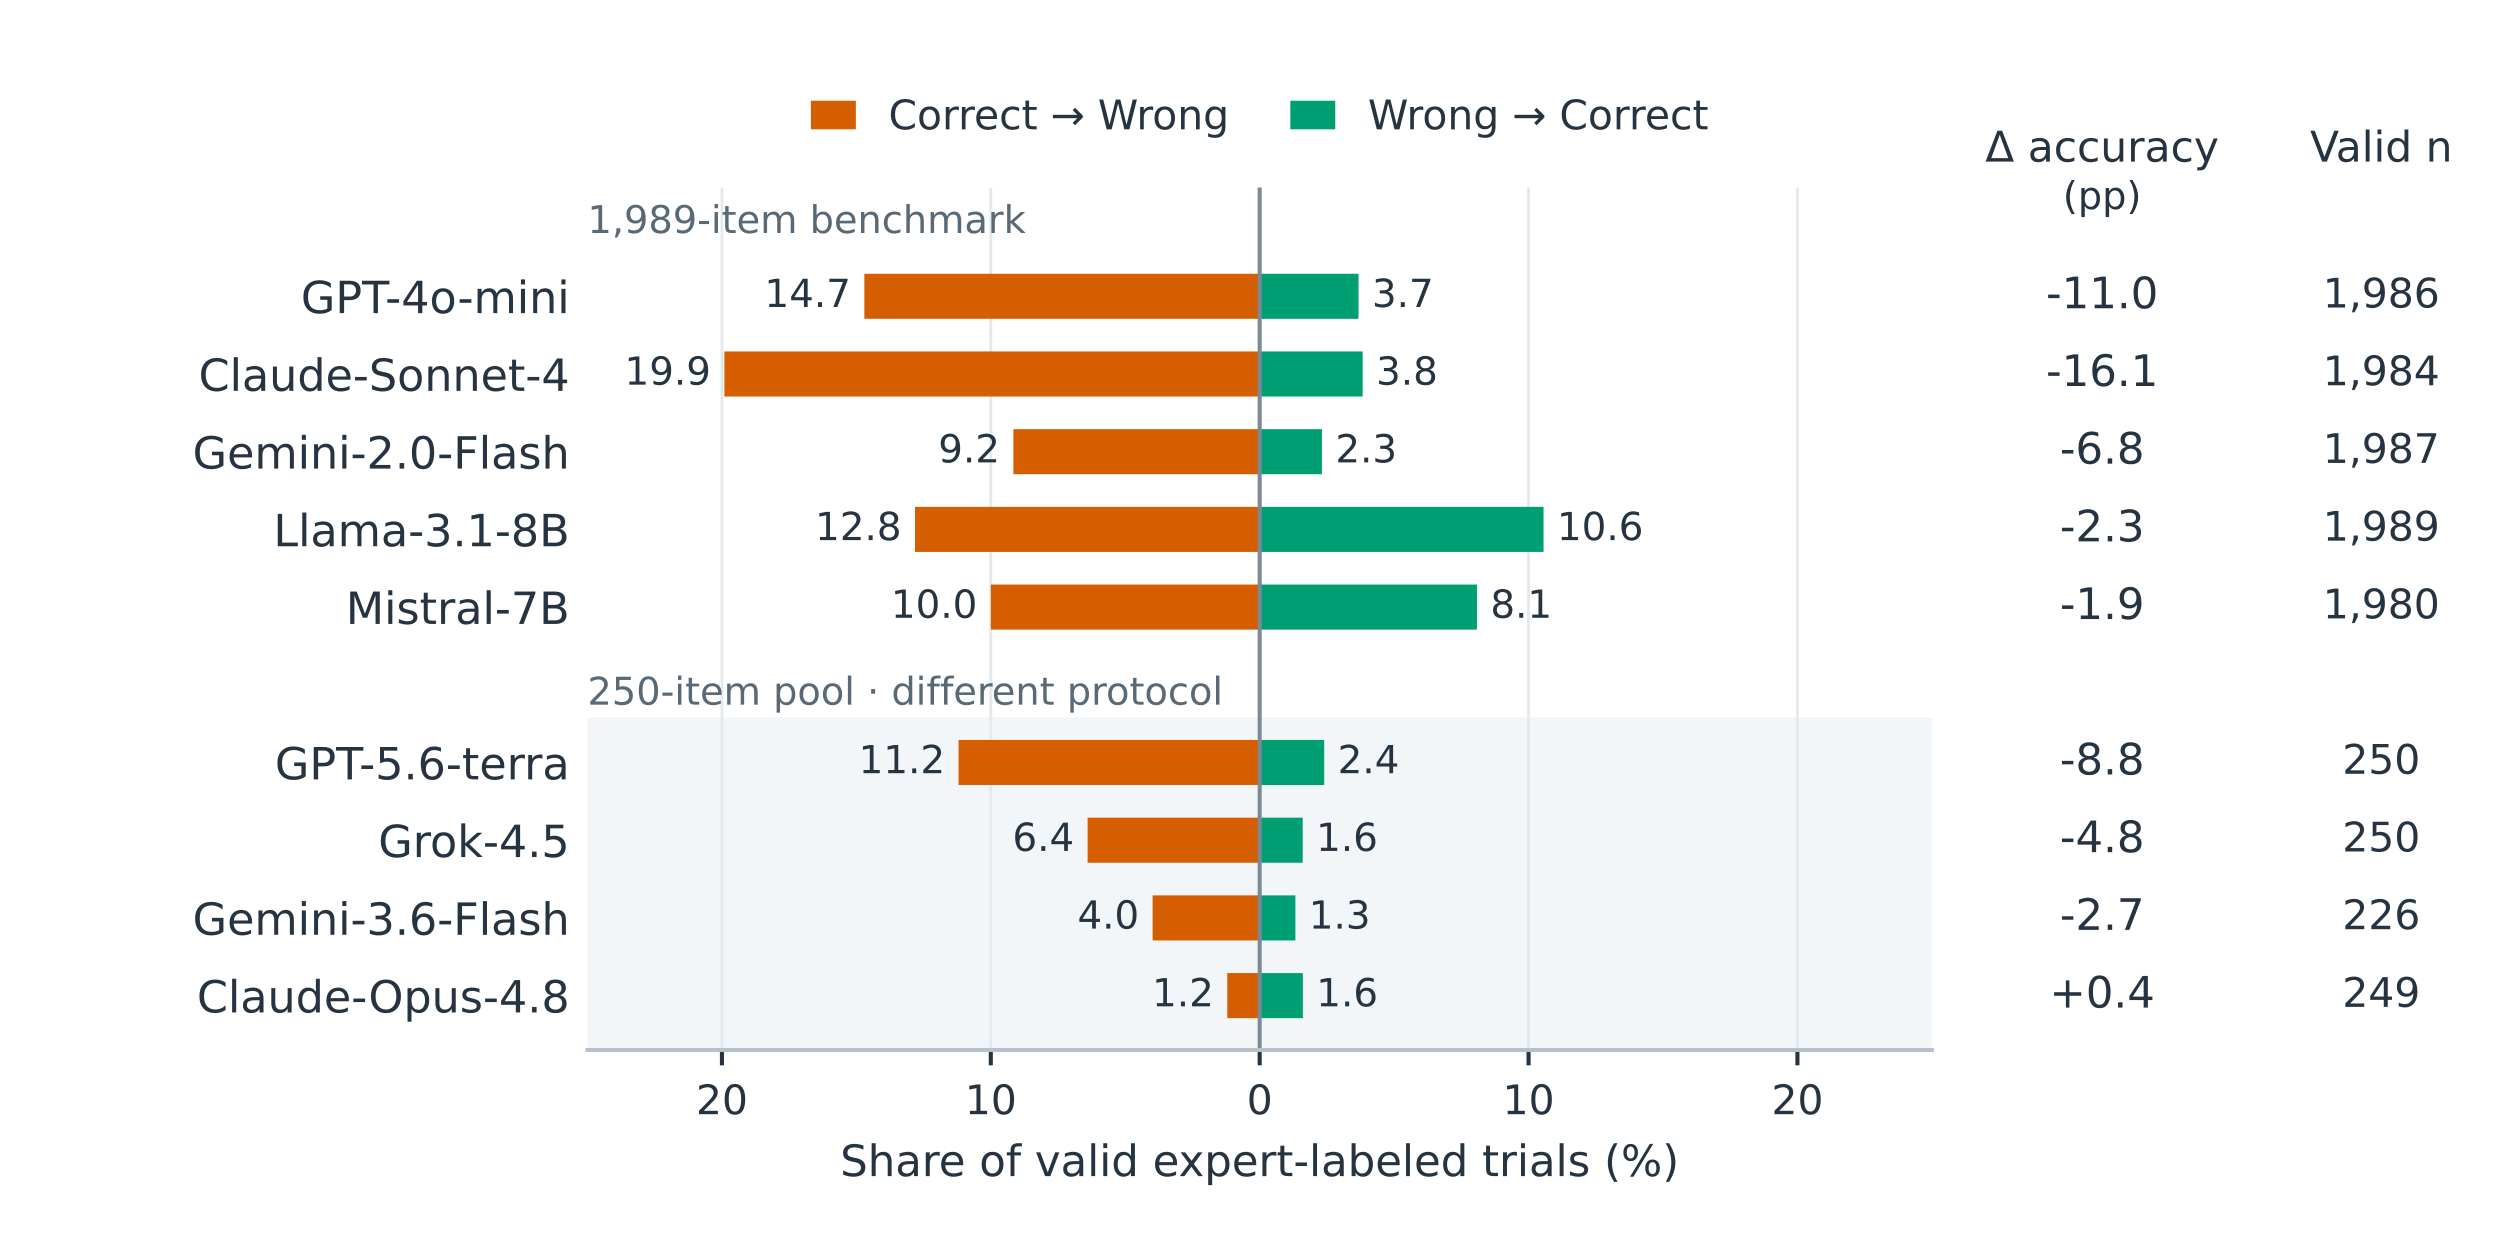
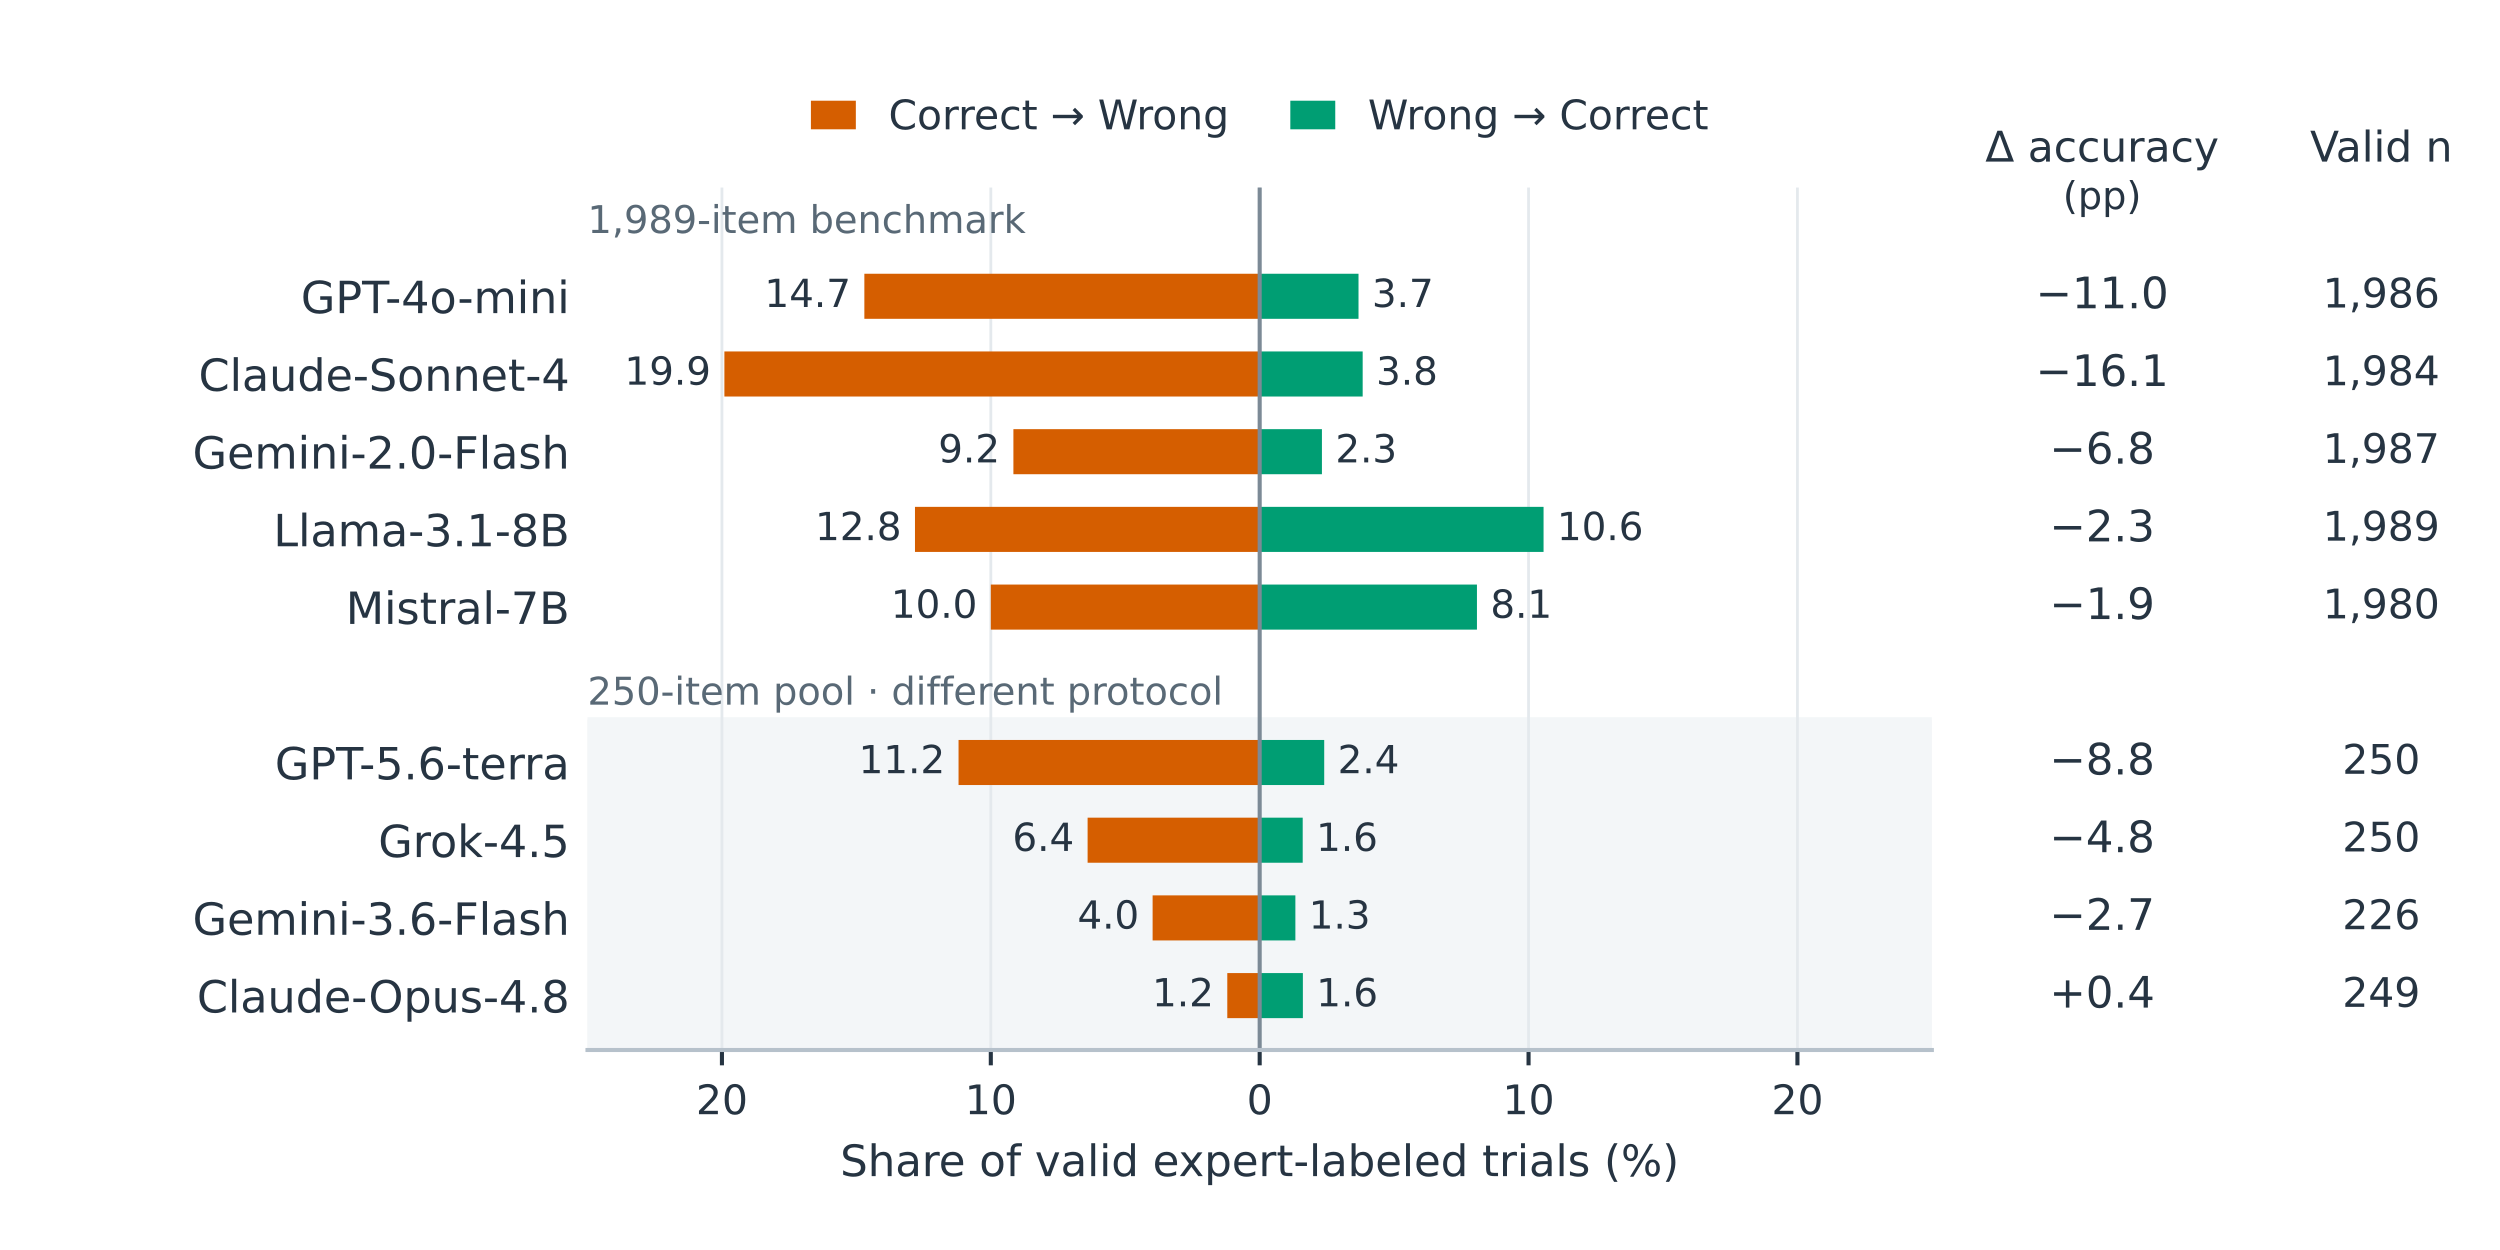
<svg xmlns="http://www.w3.org/2000/svg" xmlns:xlink="http://www.w3.org/1999/xlink" width="489.6pt" height="244.8pt" viewBox="0 0 489.6 244.8" version="1.1">
  <defs>
    <style type="text/css">*{stroke-linejoin: round; stroke-linecap: butt}</style>
  </defs>
  <g id="figure_1">
    <g id="patch_1">
      <path d="M 0 244.8 L 489.6 244.8 L 489.6 0 L 0 0 z " style="fill: #ffffff" />
    </g>
    <g id="axes_1">
      <g id="patch_2">
        <path d="M 115.056 205.632 L 378.336 205.632 L 378.336 36.72 L 115.056 36.72 z " style="fill: #ffffff" />
      </g>
      <g id="patch_3">
        <path d="M 115.056 140.958 L 378.336 140.958 L 378.336 205.632 L 115.056 205.632 z " clip-path="url(#p53979ac147)" style="fill: #f3f6f8; stroke: #f3f6f8; stroke-linejoin: miter" />
      </g>
      <g id="matplotlib.axis_1">
        <g id="xtick_1">
          <g id="line2d_1">
            <path d="M 141.384 205.632 L 141.384 36.72 " clip-path="url(#p53979ac147)" style="fill: none; stroke: #e4e9ed; stroke-width: 0.55; stroke-linecap: square" />
          </g>
          <g id="line2d_2">
            <defs>
              <path id="ma52e8eb00c" d="M 0 0 L 0 3 " style="stroke: #263442; stroke-width: 0.8" />
            </defs>
            <g>
              <use xlink:href="#ma52e8eb00c" x="141.384" y="205.632" style="fill: #263442; stroke: #263442; stroke-width: 0.8" />
            </g>
          </g>
          <g id="text_1">
            <text style="fill: #263442; font: 8px 'DejaVu Sans', 'Bitstream Vera Sans', 'Computer Modern Sans Serif', 'Lucida Grande', 'Verdana', 'Geneva', 'Lucid', 'Arial', 'Helvetica', 'Avant Garde', sans-serif; text-anchor: middle" x="141.384" y="218.211" transform="rotate(-0 141.384 218.2107)">20</text>
          </g>
        </g>
        <g id="xtick_2">
          <g id="line2d_3">
            <path d="M 194.04 205.632 L 194.04 36.72 " clip-path="url(#p53979ac147)" style="fill: none; stroke: #e4e9ed; stroke-width: 0.55; stroke-linecap: square" />
          </g>
          <g id="line2d_4">
            <g>
              <use xlink:href="#ma52e8eb00c" x="194.04" y="205.632" style="fill: #263442; stroke: #263442; stroke-width: 0.8" />
            </g>
          </g>
          <g id="text_2">
            <text style="fill: #263442; font: 8px 'DejaVu Sans', 'Bitstream Vera Sans', 'Computer Modern Sans Serif', 'Lucida Grande', 'Verdana', 'Geneva', 'Lucid', 'Arial', 'Helvetica', 'Avant Garde', sans-serif; text-anchor: middle" x="194.04" y="218.211" transform="rotate(-0 194.0399 218.2107)">10</text>
          </g>
        </g>
        <g id="xtick_3">
          <g id="line2d_5">
            <path d="M 246.696 205.632 L 246.696 36.72 " clip-path="url(#p53979ac147)" style="fill: none; stroke: #e4e9ed; stroke-width: 0.55; stroke-linecap: square" />
          </g>
          <g id="line2d_6">
            <g>
              <use xlink:href="#ma52e8eb00c" x="246.696" y="205.632" style="fill: #263442; stroke: #263442; stroke-width: 0.8" />
            </g>
          </g>
          <g id="text_3">
            <text style="fill: #263442; font: 8px 'DejaVu Sans', 'Bitstream Vera Sans', 'Computer Modern Sans Serif', 'Lucida Grande', 'Verdana', 'Geneva', 'Lucid', 'Arial', 'Helvetica', 'Avant Garde', sans-serif; text-anchor: middle" x="246.696" y="218.211" transform="rotate(-0 246.6958 218.2107)">0</text>
          </g>
        </g>
        <g id="xtick_4">
          <g id="line2d_7">
            <path d="M 299.352 205.632 L 299.352 36.72 " clip-path="url(#p53979ac147)" style="fill: none; stroke: #e4e9ed; stroke-width: 0.55; stroke-linecap: square" />
          </g>
          <g id="line2d_8">
            <g>
              <use xlink:href="#ma52e8eb00c" x="299.352" y="205.632" style="fill: #263442; stroke: #263442; stroke-width: 0.8" />
            </g>
          </g>
          <g id="text_4">
            <text style="fill: #263442; font: 8px 'DejaVu Sans', 'Bitstream Vera Sans', 'Computer Modern Sans Serif', 'Lucida Grande', 'Verdana', 'Geneva', 'Lucid', 'Arial', 'Helvetica', 'Avant Garde', sans-serif; text-anchor: middle" x="299.352" y="218.211" transform="rotate(-0 299.3517 218.2107)">10</text>
          </g>
        </g>
        <g id="xtick_5">
          <g id="line2d_9">
            <path d="M 352.008 205.632 L 352.008 36.72 " clip-path="url(#p53979ac147)" style="fill: none; stroke: #e4e9ed; stroke-width: 0.55; stroke-linecap: square" />
          </g>
          <g id="line2d_10">
            <g>
              <use xlink:href="#ma52e8eb00c" x="352.008" y="205.632" style="fill: #263442; stroke: #263442; stroke-width: 0.8" />
            </g>
          </g>
          <g id="text_5">
            <text style="fill: #263442; font: 8px 'DejaVu Sans', 'Bitstream Vera Sans', 'Computer Modern Sans Serif', 'Lucida Grande', 'Verdana', 'Geneva', 'Lucid', 'Arial', 'Helvetica', 'Avant Garde', sans-serif; text-anchor: middle" x="352.008" y="218.211" transform="rotate(-0 352.0077 218.2107)">20</text>
          </g>
        </g>
        <g id="text_6">
          <text style="fill: #263442; font: 8.5px 'DejaVu Sans', 'Bitstream Vera Sans', 'Computer Modern Sans Serif', 'Lucida Grande', 'Verdana', 'Geneva', 'Lucid', 'Arial', 'Helvetica', 'Avant Garde', sans-serif; text-anchor: middle" x="246.696" y="230.333" transform="rotate(-0 246.6958 230.3332)">Share of valid expert-labeled trials (%)</text>
        </g>
      </g>
      <g id="matplotlib.axis_2">
        <g id="ytick_1">
          <g id="line2d_11" />
          <g id="text_7">
            <text style="fill: #263442; font: 8.7px 'DejaVu Sans', 'Bitstream Vera Sans', 'Computer Modern Sans Serif', 'Lucida Grande', 'Verdana', 'Geneva', 'Lucid', 'Arial', 'Helvetica', 'Avant Garde', sans-serif; text-anchor: end" x="111.556" y="61.33" transform="rotate(-0 111.556 61.32954)">GPT-4o-mini</text>
          </g>
        </g>
        <g id="ytick_2">
          <g id="line2d_12" />
          <g id="text_8">
            <text style="fill: #263442; font: 8.7px 'DejaVu Sans', 'Bitstream Vera Sans', 'Computer Modern Sans Serif', 'Lucida Grande', 'Verdana', 'Geneva', 'Lucid', 'Arial', 'Helvetica', 'Avant Garde', sans-serif; text-anchor: end" x="111.556" y="76.547" transform="rotate(-0 111.556 76.54683)">Claude-Sonnet-4</text>
          </g>
        </g>
        <g id="ytick_3">
          <g id="line2d_13" />
          <g id="text_9">
            <text style="fill: #263442; font: 8.7px 'DejaVu Sans', 'Bitstream Vera Sans', 'Computer Modern Sans Serif', 'Lucida Grande', 'Verdana', 'Geneva', 'Lucid', 'Arial', 'Helvetica', 'Avant Garde', sans-serif; text-anchor: end" x="111.556" y="91.764" transform="rotate(-0 111.556 91.76413)">Gemini-2.0-Flash</text>
          </g>
        </g>
        <g id="ytick_4">
          <g id="line2d_14" />
          <g id="text_10">
            <text style="fill: #263442; font: 8.7px 'DejaVu Sans', 'Bitstream Vera Sans', 'Computer Modern Sans Serif', 'Lucida Grande', 'Verdana', 'Geneva', 'Lucid', 'Arial', 'Helvetica', 'Avant Garde', sans-serif; text-anchor: end" x="111.556" y="106.981" transform="rotate(-0 111.556 106.9814)">Llama-3.1-8B</text>
          </g>
        </g>
        <g id="ytick_5">
          <g id="line2d_15" />
          <g id="text_11">
            <text style="fill: #263442; font: 8.7px 'DejaVu Sans', 'Bitstream Vera Sans', 'Computer Modern Sans Serif', 'Lucida Grande', 'Verdana', 'Geneva', 'Lucid', 'Arial', 'Helvetica', 'Avant Garde', sans-serif; text-anchor: end" x="111.556" y="122.199" transform="rotate(-0 111.556 122.1987)">Mistral-7B</text>
          </g>
        </g>
        <g id="ytick_6">
          <g id="line2d_16" />
          <g id="text_12">
            <text style="fill: #263442; font: 8.7px 'DejaVu Sans', 'Bitstream Vera Sans', 'Computer Modern Sans Serif', 'Lucida Grande', 'Verdana', 'Geneva', 'Lucid', 'Arial', 'Helvetica', 'Avant Garde', sans-serif; text-anchor: end" x="111.556" y="152.633" transform="rotate(-0 111.556 152.6333)">GPT-5.6-terra</text>
          </g>
        </g>
        <g id="ytick_7">
          <g id="line2d_17" />
          <g id="text_13">
            <text style="fill: #263442; font: 8.7px 'DejaVu Sans', 'Bitstream Vera Sans', 'Computer Modern Sans Serif', 'Lucida Grande', 'Verdana', 'Geneva', 'Lucid', 'Arial', 'Helvetica', 'Avant Garde', sans-serif; text-anchor: end" x="111.556" y="167.851" transform="rotate(-0 111.556 167.8506)">Grok-4.5</text>
          </g>
        </g>
        <g id="ytick_8">
          <g id="line2d_18" />
          <g id="text_14">
            <text style="fill: #263442; font: 8.7px 'DejaVu Sans', 'Bitstream Vera Sans', 'Computer Modern Sans Serif', 'Lucida Grande', 'Verdana', 'Geneva', 'Lucid', 'Arial', 'Helvetica', 'Avant Garde', sans-serif; text-anchor: end" x="111.556" y="183.068" transform="rotate(-0 111.556 183.0679)">Gemini-3.6-Flash</text>
          </g>
        </g>
        <g id="ytick_9">
          <g id="line2d_19" />
          <g id="text_15">
            <text style="fill: #263442; font: 8.7px 'DejaVu Sans', 'Bitstream Vera Sans', 'Computer Modern Sans Serif', 'Lucida Grande', 'Verdana', 'Geneva', 'Lucid', 'Arial', 'Helvetica', 'Avant Garde', sans-serif; text-anchor: end" x="111.556" y="198.285" transform="rotate(-0 111.556 198.2852)">Claude-Opus-4.8</text>
          </g>
        </g>
      </g>
      <g id="patch_4">
        <path d="M 246.696 53.611 L 169.276 53.611 L 169.276 62.437 L 246.696 62.437 z " clip-path="url(#p53979ac147)" style="fill: #d55e00" />
      </g>
      <g id="patch_5">
        <path d="M 246.696 68.828 L 141.862 68.828 L 141.862 77.655 L 246.696 77.655 z " clip-path="url(#p53979ac147)" style="fill: #d55e00" />
      </g>
      <g id="patch_6">
        <path d="M 246.696 84.046 L 198.465 84.046 L 198.465 92.872 L 246.696 92.872 z " clip-path="url(#p53979ac147)" style="fill: #d55e00" />
      </g>
      <g id="patch_7">
        <path d="M 246.696 99.263 L 179.188 99.263 L 179.188 108.089 L 246.696 108.089 z " clip-path="url(#p53979ac147)" style="fill: #d55e00" />
      </g>
      <g id="patch_8">
        <path d="M 246.696 114.48 L 194.04 114.48 L 194.04 123.306 L 246.696 123.306 z " clip-path="url(#p53979ac147)" style="fill: #d55e00" />
      </g>
      <g id="patch_9">
        <path d="M 246.696 144.915 L 187.721 144.915 L 187.721 153.741 L 246.696 153.741 z " clip-path="url(#p53979ac147)" style="fill: #d55e00" />
      </g>
      <g id="patch_10">
        <path d="M 246.696 160.132 L 212.996 160.132 L 212.996 168.958 L 246.696 168.958 z " clip-path="url(#p53979ac147)" style="fill: #d55e00" />
      </g>
      <g id="patch_11">
        <path d="M 246.696 175.35 L 225.727 175.35 L 225.727 184.176 L 246.696 184.176 z " clip-path="url(#p53979ac147)" style="fill: #d55e00" />
      </g>
      <g id="patch_12">
        <path d="M 246.696 190.567 L 240.352 190.567 L 240.352 199.393 L 246.696 199.393 z " clip-path="url(#p53979ac147)" style="fill: #d55e00" />
      </g>
      <g id="patch_13">
        <path d="M 246.696 53.611 L 266.051 53.611 L 266.051 62.437 L 246.696 62.437 z " clip-path="url(#p53979ac147)" style="fill: #009e73" />
      </g>
      <g id="patch_14">
        <path d="M 246.696 68.828 L 266.866 68.828 L 266.866 77.655 L 246.696 77.655 z " clip-path="url(#p53979ac147)" style="fill: #009e73" />
      </g>
      <g id="patch_15">
        <path d="M 246.696 84.046 L 258.886 84.046 L 258.886 92.872 L 246.696 92.872 z " clip-path="url(#p53979ac147)" style="fill: #009e73" />
      </g>
      <g id="patch_16">
        <path d="M 246.696 99.263 L 302.29 99.263 L 302.29 108.089 L 246.696 108.089 z " clip-path="url(#p53979ac147)" style="fill: #009e73" />
      </g>
      <g id="patch_17">
        <path d="M 246.696 114.48 L 289.246 114.48 L 289.246 123.306 L 246.696 123.306 z " clip-path="url(#p53979ac147)" style="fill: #009e73" />
      </g>
      <g id="patch_18">
        <path d="M 246.696 144.915 L 259.333 144.915 L 259.333 153.741 L 246.696 153.741 z " clip-path="url(#p53979ac147)" style="fill: #009e73" />
      </g>
      <g id="patch_19">
        <path d="M 246.696 160.132 L 255.121 160.132 L 255.121 168.958 L 246.696 168.958 z " clip-path="url(#p53979ac147)" style="fill: #009e73" />
      </g>
      <g id="patch_20">
        <path d="M 246.696 175.35 L 253.686 175.35 L 253.686 184.176 L 246.696 184.176 z " clip-path="url(#p53979ac147)" style="fill: #009e73" />
      </g>
      <g id="patch_21">
        <path d="M 246.696 190.567 L 255.155 190.567 L 255.155 199.393 L 246.696 199.393 z " clip-path="url(#p53979ac147)" style="fill: #009e73" />
      </g>
      <g id="line2d_20">
        <path d="M 246.696 205.632 L 246.696 36.72 " clip-path="url(#p53979ac147)" style="fill: none; stroke: #7c8a96; stroke-width: 0.8; stroke-linecap: square" />
      </g>
      <g id="patch_22">
        <path d="M 115.056 205.632 L 378.336 205.632 " style="fill: none; stroke: #b6c1cb; stroke-width: 0.8; stroke-linejoin: miter; stroke-linecap: square" />
      </g>
      <g id="text_16">
        <text style="fill: #596976; font: 7.5px 'DejaVu Sans', 'Bitstream Vera Sans', 'Computer Modern Sans Serif', 'Lucida Grande', 'Verdana', 'Geneva', 'Lucid', 'Arial', 'Helvetica', 'Avant Garde', sans-serif; text-anchor: start" x="115.056" y="45.637" transform="rotate(-0 115.056 45.63732)">1,989-item benchmark</text>
      </g>
      <g id="text_17">
        <text style="fill: #596976; font: 7.5px 'DejaVu Sans', 'Bitstream Vera Sans', 'Computer Modern Sans Serif', 'Lucida Grande', 'Verdana', 'Geneva', 'Lucid', 'Arial', 'Helvetica', 'Avant Garde', sans-serif; text-anchor: start" x="115.056" y="138.006" transform="rotate(-0 115.056 138.0063)">250-item pool · different protocol</text>
      </g>
      <g id="text_18">
        <text style="fill: #263442; font: 7.6px 'DejaVu Sans', 'Bitstream Vera Sans', 'Computer Modern Sans Serif', 'Lucida Grande', 'Verdana', 'Geneva', 'Lucid', 'Arial', 'Helvetica', 'Avant Garde', sans-serif; text-anchor: end" x="166.643" y="60.121" transform="rotate(-0 166.6434 60.12134)">14.7</text>
      </g>
      <g id="text_19">
        <text style="fill: #263442; font: 7.6px 'DejaVu Sans', 'Bitstream Vera Sans', 'Computer Modern Sans Serif', 'Lucida Grande', 'Verdana', 'Geneva', 'Lucid', 'Arial', 'Helvetica', 'Avant Garde', sans-serif; text-anchor: start" x="268.684" y="60.121" transform="rotate(-0 268.6835 60.12134)">3.7</text>
      </g>
      <g id="text_20">
        <text style="fill: #263442; font: 7.6px 'DejaVu Sans', 'Bitstream Vera Sans', 'Computer Modern Sans Serif', 'Lucida Grande', 'Verdana', 'Geneva', 'Lucid', 'Arial', 'Helvetica', 'Avant Garde', sans-serif; text-anchor: end" x="139.229" y="75.339" transform="rotate(-0 139.2289 75.33864)">19.9</text>
      </g>
      <g id="text_21">
        <text style="fill: #263442; font: 7.6px 'DejaVu Sans', 'Bitstream Vera Sans', 'Computer Modern Sans Serif', 'Lucida Grande', 'Verdana', 'Geneva', 'Lucid', 'Arial', 'Helvetica', 'Avant Garde', sans-serif; text-anchor: start" x="269.499" y="75.339" transform="rotate(-0 269.4992 75.33864)">3.8</text>
      </g>
      <g id="text_22">
        <text style="fill: #263442; font: 7.6px 'DejaVu Sans', 'Bitstream Vera Sans', 'Computer Modern Sans Serif', 'Lucida Grande', 'Verdana', 'Geneva', 'Lucid', 'Arial', 'Helvetica', 'Avant Garde', sans-serif; text-anchor: end" x="195.833" y="90.556" transform="rotate(-0 195.8326 90.55594)">9.2</text>
      </g>
      <g id="text_23">
        <text style="fill: #263442; font: 7.6px 'DejaVu Sans', 'Bitstream Vera Sans', 'Computer Modern Sans Serif', 'Lucida Grande', 'Verdana', 'Geneva', 'Lucid', 'Arial', 'Helvetica', 'Avant Garde', sans-serif; text-anchor: start" x="261.519" y="90.556" transform="rotate(-0 261.5187 90.55594)">2.3</text>
      </g>
      <g id="text_24">
        <text style="fill: #263442; font: 7.6px 'DejaVu Sans', 'Bitstream Vera Sans', 'Computer Modern Sans Serif', 'Lucida Grande', 'Verdana', 'Geneva', 'Lucid', 'Arial', 'Helvetica', 'Avant Garde', sans-serif; text-anchor: end" x="176.555" y="105.773" transform="rotate(-0 176.5554 105.7732)">12.8</text>
      </g>
      <g id="text_25">
        <text style="fill: #263442; font: 7.6px 'DejaVu Sans', 'Bitstream Vera Sans', 'Computer Modern Sans Serif', 'Lucida Grande', 'Verdana', 'Geneva', 'Lucid', 'Arial', 'Helvetica', 'Avant Garde', sans-serif; text-anchor: start" x="304.923" y="105.773" transform="rotate(-0 304.9231 105.7732)">10.6</text>
      </g>
      <g id="text_26">
        <text style="fill: #263442; font: 7.6px 'DejaVu Sans', 'Bitstream Vera Sans', 'Computer Modern Sans Serif', 'Lucida Grande', 'Verdana', 'Geneva', 'Lucid', 'Arial', 'Helvetica', 'Avant Garde', sans-serif; text-anchor: end" x="191.407" y="120.991" transform="rotate(-0 191.4071 120.9905)">10.0</text>
      </g>
      <g id="text_27">
        <text style="fill: #263442; font: 7.6px 'DejaVu Sans', 'Bitstream Vera Sans', 'Computer Modern Sans Serif', 'Lucida Grande', 'Verdana', 'Geneva', 'Lucid', 'Arial', 'Helvetica', 'Avant Garde', sans-serif; text-anchor: start" x="291.879" y="120.991" transform="rotate(-0 291.8789 120.9905)">8.1</text>
      </g>
      <g id="text_28">
        <text style="fill: #263442; font: 7.6px 'DejaVu Sans', 'Bitstream Vera Sans', 'Computer Modern Sans Serif', 'Lucida Grande', 'Verdana', 'Geneva', 'Lucid', 'Arial', 'Helvetica', 'Avant Garde', sans-serif; text-anchor: end" x="185.088" y="151.425" transform="rotate(-0 185.0884 151.4251)">11.2</text>
      </g>
      <g id="text_29">
        <text style="fill: #263442; font: 7.6px 'DejaVu Sans', 'Bitstream Vera Sans', 'Computer Modern Sans Serif', 'Lucida Grande', 'Verdana', 'Geneva', 'Lucid', 'Arial', 'Helvetica', 'Avant Garde', sans-serif; text-anchor: start" x="261.966" y="151.425" transform="rotate(-0 261.966 151.4251)">2.4</text>
      </g>
      <g id="text_30">
        <text style="fill: #263442; font: 7.6px 'DejaVu Sans', 'Bitstream Vera Sans', 'Computer Modern Sans Serif', 'Lucida Grande', 'Verdana', 'Geneva', 'Lucid', 'Arial', 'Helvetica', 'Avant Garde', sans-serif; text-anchor: end" x="210.363" y="166.642" transform="rotate(-0 210.3632 166.6424)">6.4</text>
      </g>
      <g id="text_31">
        <text style="fill: #263442; font: 7.6px 'DejaVu Sans', 'Bitstream Vera Sans', 'Computer Modern Sans Serif', 'Lucida Grande', 'Verdana', 'Geneva', 'Lucid', 'Arial', 'Helvetica', 'Avant Garde', sans-serif; text-anchor: start" x="257.754" y="166.642" transform="rotate(-0 257.7536 166.6424)">1.6</text>
      </g>
      <g id="text_32">
        <text style="fill: #263442; font: 7.6px 'DejaVu Sans', 'Bitstream Vera Sans', 'Computer Modern Sans Serif', 'Lucida Grande', 'Verdana', 'Geneva', 'Lucid', 'Arial', 'Helvetica', 'Avant Garde', sans-serif; text-anchor: end" x="223.094" y="181.86" transform="rotate(-0 223.0938 181.8597)">4.0</text>
      </g>
      <g id="text_33">
        <text style="fill: #263442; font: 7.6px 'DejaVu Sans', 'Bitstream Vera Sans', 'Computer Modern Sans Serif', 'Lucida Grande', 'Verdana', 'Geneva', 'Lucid', 'Arial', 'Helvetica', 'Avant Garde', sans-serif; text-anchor: start" x="256.318" y="181.86" transform="rotate(-0 256.3183 181.8597)">1.3</text>
      </g>
      <g id="text_34">
        <text style="fill: #263442; font: 7.6px 'DejaVu Sans', 'Bitstream Vera Sans', 'Computer Modern Sans Serif', 'Lucida Grande', 'Verdana', 'Geneva', 'Lucid', 'Arial', 'Helvetica', 'Avant Garde', sans-serif; text-anchor: end" x="237.719" y="197.077" transform="rotate(-0 237.7189 197.077)">1.2</text>
      </g>
      <g id="text_35">
        <text style="fill: #263442; font: 7.6px 'DejaVu Sans', 'Bitstream Vera Sans', 'Computer Modern Sans Serif', 'Lucida Grande', 'Verdana', 'Geneva', 'Lucid', 'Arial', 'Helvetica', 'Avant Garde', sans-serif; text-anchor: start" x="257.787" y="197.077" transform="rotate(-0 257.7874 197.077)">1.6</text>
      </g>
      <g id="legend_1">
        <g id="patch_23">
          <path d="M 158.808 25.323 L 167.608 25.323 L 167.608 19.723 L 158.808 19.723 z " style="fill: #d55e00" />
        </g>
        <g id="text_36">
          <text style="fill: #263442; font: 8px 'DejaVu Sans', 'Bitstream Vera Sans', 'Computer Modern Sans Serif', 'Lucida Grande', 'Verdana', 'Geneva', 'Lucid', 'Arial', 'Helvetica', 'Avant Garde', sans-serif; text-anchor: start" x="174.008" y="25.323" transform="rotate(-0 174.0083 25.32257)">Correct → Wrong</text>
        </g>
        <g id="patch_24">
          <path d="M 252.696 25.323 L 261.496 25.323 L 261.496 19.723 L 252.696 19.723 z " style="fill: #009e73" />
        </g>
        <g id="text_37">
          <text style="fill: #263442; font: 8px 'DejaVu Sans', 'Bitstream Vera Sans', 'Computer Modern Sans Serif', 'Lucida Grande', 'Verdana', 'Geneva', 'Lucid', 'Arial', 'Helvetica', 'Avant Garde', sans-serif; text-anchor: start" x="267.896" y="25.323" transform="rotate(-0 267.8958 25.32257)">Wrong → Correct</text>
        </g>
      </g>
    </g>
    <g id="axes_2">
      <g id="text_38">
        <text style="fill: #263442; font: 500 8.3px 'DejaVu Sans', 'Bitstream Vera Sans', 'Computer Modern Sans Serif', 'Lucida Grande', 'Verdana', 'Geneva', 'Lucid', 'Arial', 'Helvetica', 'Avant Garde', sans-serif; text-anchor: middle" x="411.684" y="31.653" transform="rotate(-0 411.6844 31.65264)">Δ accuracy</text>
      </g>
      <g id="text_39">
        <text style="fill: #263442; font: 7.5px 'DejaVu Sans', 'Bitstream Vera Sans', 'Computer Modern Sans Serif', 'Lucida Grande', 'Verdana', 'Geneva', 'Lucid', 'Arial', 'Helvetica', 'Avant Garde', sans-serif; text-anchor: middle" x="411.684" y="40.943" transform="rotate(-0 411.6844 40.9428)">(pp)</text>
      </g>
      <g id="text_40">
        <text style="fill: #263442; font: 8.3px 'DejaVu Sans', 'Bitstream Vera Sans', 'Computer Modern Sans Serif', 'Lucida Grande', 'Verdana', 'Geneva', 'Lucid', 'Arial', 'Helvetica', 'Avant Garde', sans-serif; text-anchor: middle" x="466.351" y="31.653" transform="rotate(-0 466.3515 31.65264)">Valid n</text>
      </g>
      <g id="text_41">
-         <text style="fill: #263442; font: 8.5px 'DejaVu Sans', 'Bitstream Vera Sans', 'Computer Modern Sans Serif', 'Lucida Grande', 'Verdana', 'Geneva', 'Lucid', 'Arial', 'Helvetica', 'Avant Garde', sans-serif; text-anchor: middle" x="411.684" y="60.37" transform="rotate(-0 411.6844 60.36968)">-11.0</text>
+         <text style="fill: #263442; font: 8.5px 'DejaVu Sans', 'Bitstream Vera Sans', 'Computer Modern Sans Serif', 'Lucida Grande', 'Verdana', 'Geneva', 'Lucid', 'Arial', 'Helvetica', 'Avant Garde', sans-serif; text-anchor: middle" x="411.684" y="60.37" transform="rotate(-0 411.6844 60.36968)">−11.0</text>
      </g>
      <g id="text_42">
        <text style="fill: #263442; font: 8px 'DejaVu Sans', 'Bitstream Vera Sans', 'Computer Modern Sans Serif', 'Lucida Grande', 'Verdana', 'Geneva', 'Lucid', 'Arial', 'Helvetica', 'Avant Garde', sans-serif; text-anchor: middle" x="466.351" y="60.232" transform="rotate(-0 466.3515 60.23172)">1,986</text>
      </g>
      <g id="text_43">
-         <text style="fill: #263442; font: 8.5px 'DejaVu Sans', 'Bitstream Vera Sans', 'Computer Modern Sans Serif', 'Lucida Grande', 'Verdana', 'Geneva', 'Lucid', 'Arial', 'Helvetica', 'Avant Garde', sans-serif; text-anchor: middle" x="411.684" y="75.587" transform="rotate(-0 411.6844 75.58698)">-16.1</text>
+         <text style="fill: #263442; font: 8.5px 'DejaVu Sans', 'Bitstream Vera Sans', 'Computer Modern Sans Serif', 'Lucida Grande', 'Verdana', 'Geneva', 'Lucid', 'Arial', 'Helvetica', 'Avant Garde', sans-serif; text-anchor: middle" x="411.684" y="75.587" transform="rotate(-0 411.6844 75.58698)">−16.1</text>
      </g>
      <g id="text_44">
        <text style="fill: #263442; font: 8px 'DejaVu Sans', 'Bitstream Vera Sans', 'Computer Modern Sans Serif', 'Lucida Grande', 'Verdana', 'Geneva', 'Lucid', 'Arial', 'Helvetica', 'Avant Garde', sans-serif; text-anchor: middle" x="466.351" y="75.449" transform="rotate(-0 466.3515 75.44901)">1,984</text>
      </g>
      <g id="text_45">
-         <text style="fill: #263442; font: 8.5px 'DejaVu Sans', 'Bitstream Vera Sans', 'Computer Modern Sans Serif', 'Lucida Grande', 'Verdana', 'Geneva', 'Lucid', 'Arial', 'Helvetica', 'Avant Garde', sans-serif; text-anchor: middle" x="411.684" y="90.804" transform="rotate(-0 411.6844 90.80428)">-6.8</text>
+         <text style="fill: #263442; font: 8.5px 'DejaVu Sans', 'Bitstream Vera Sans', 'Computer Modern Sans Serif', 'Lucida Grande', 'Verdana', 'Geneva', 'Lucid', 'Arial', 'Helvetica', 'Avant Garde', sans-serif; text-anchor: middle" x="411.684" y="90.804" transform="rotate(-0 411.6844 90.80428)">−6.8</text>
      </g>
      <g id="text_46">
        <text style="fill: #263442; font: 8px 'DejaVu Sans', 'Bitstream Vera Sans', 'Computer Modern Sans Serif', 'Lucida Grande', 'Verdana', 'Geneva', 'Lucid', 'Arial', 'Helvetica', 'Avant Garde', sans-serif; text-anchor: middle" x="466.351" y="90.666" transform="rotate(-0 466.3515 90.66631)">1,987</text>
      </g>
      <g id="text_47">
-         <text style="fill: #263442; font: 8.5px 'DejaVu Sans', 'Bitstream Vera Sans', 'Computer Modern Sans Serif', 'Lucida Grande', 'Verdana', 'Geneva', 'Lucid', 'Arial', 'Helvetica', 'Avant Garde', sans-serif; text-anchor: middle" x="411.684" y="106.022" transform="rotate(-0 411.6844 106.0216)">-2.3</text>
+         <text style="fill: #263442; font: 8.5px 'DejaVu Sans', 'Bitstream Vera Sans', 'Computer Modern Sans Serif', 'Lucida Grande', 'Verdana', 'Geneva', 'Lucid', 'Arial', 'Helvetica', 'Avant Garde', sans-serif; text-anchor: middle" x="411.684" y="106.022" transform="rotate(-0 411.6844 106.0216)">−2.3</text>
      </g>
      <g id="text_48">
        <text style="fill: #263442; font: 8px 'DejaVu Sans', 'Bitstream Vera Sans', 'Computer Modern Sans Serif', 'Lucida Grande', 'Verdana', 'Geneva', 'Lucid', 'Arial', 'Helvetica', 'Avant Garde', sans-serif; text-anchor: middle" x="466.351" y="105.884" transform="rotate(-0 466.3515 105.8836)">1,989</text>
      </g>
      <g id="text_49">
-         <text style="fill: #263442; font: 8.5px 'DejaVu Sans', 'Bitstream Vera Sans', 'Computer Modern Sans Serif', 'Lucida Grande', 'Verdana', 'Geneva', 'Lucid', 'Arial', 'Helvetica', 'Avant Garde', sans-serif; text-anchor: middle" x="411.684" y="121.239" transform="rotate(-0 411.6844 121.2389)">-1.9</text>
+         <text style="fill: #263442; font: 8.5px 'DejaVu Sans', 'Bitstream Vera Sans', 'Computer Modern Sans Serif', 'Lucida Grande', 'Verdana', 'Geneva', 'Lucid', 'Arial', 'Helvetica', 'Avant Garde', sans-serif; text-anchor: middle" x="411.684" y="121.239" transform="rotate(-0 411.6844 121.2389)">−1.9</text>
      </g>
      <g id="text_50">
        <text style="fill: #263442; font: 8px 'DejaVu Sans', 'Bitstream Vera Sans', 'Computer Modern Sans Serif', 'Lucida Grande', 'Verdana', 'Geneva', 'Lucid', 'Arial', 'Helvetica', 'Avant Garde', sans-serif; text-anchor: middle" x="466.351" y="121.101" transform="rotate(-0 466.3515 121.1009)">1,980</text>
      </g>
      <g id="text_51">
-         <text style="fill: #263442; font: 8.5px 'DejaVu Sans', 'Bitstream Vera Sans', 'Computer Modern Sans Serif', 'Lucida Grande', 'Verdana', 'Geneva', 'Lucid', 'Arial', 'Helvetica', 'Avant Garde', sans-serif; text-anchor: middle" x="411.684" y="151.673" transform="rotate(-0 411.6844 151.6735)">-8.8</text>
+         <text style="fill: #263442; font: 8.5px 'DejaVu Sans', 'Bitstream Vera Sans', 'Computer Modern Sans Serif', 'Lucida Grande', 'Verdana', 'Geneva', 'Lucid', 'Arial', 'Helvetica', 'Avant Garde', sans-serif; text-anchor: middle" x="411.684" y="151.673" transform="rotate(-0 411.6844 151.6735)">−8.8</text>
      </g>
      <g id="text_52">
        <text style="fill: #263442; font: 8px 'DejaVu Sans', 'Bitstream Vera Sans', 'Computer Modern Sans Serif', 'Lucida Grande', 'Verdana', 'Geneva', 'Lucid', 'Arial', 'Helvetica', 'Avant Garde', sans-serif; text-anchor: middle" x="466.351" y="151.536" transform="rotate(-0 466.3515 151.5355)">250</text>
      </g>
      <g id="text_53">
-         <text style="fill: #263442; font: 8.5px 'DejaVu Sans', 'Bitstream Vera Sans', 'Computer Modern Sans Serif', 'Lucida Grande', 'Verdana', 'Geneva', 'Lucid', 'Arial', 'Helvetica', 'Avant Garde', sans-serif; text-anchor: middle" x="411.684" y="166.891" transform="rotate(-0 411.6844 166.8908)">-4.8</text>
+         <text style="fill: #263442; font: 8.5px 'DejaVu Sans', 'Bitstream Vera Sans', 'Computer Modern Sans Serif', 'Lucida Grande', 'Verdana', 'Geneva', 'Lucid', 'Arial', 'Helvetica', 'Avant Garde', sans-serif; text-anchor: middle" x="411.684" y="166.891" transform="rotate(-0 411.6844 166.8908)">−4.8</text>
      </g>
      <g id="text_54">
        <text style="fill: #263442; font: 8px 'DejaVu Sans', 'Bitstream Vera Sans', 'Computer Modern Sans Serif', 'Lucida Grande', 'Verdana', 'Geneva', 'Lucid', 'Arial', 'Helvetica', 'Avant Garde', sans-serif; text-anchor: middle" x="466.351" y="166.753" transform="rotate(-0 466.3515 166.7528)">250</text>
      </g>
      <g id="text_55">
-         <text style="fill: #263442; font: 8.5px 'DejaVu Sans', 'Bitstream Vera Sans', 'Computer Modern Sans Serif', 'Lucida Grande', 'Verdana', 'Geneva', 'Lucid', 'Arial', 'Helvetica', 'Avant Garde', sans-serif; text-anchor: middle" x="411.684" y="182.108" transform="rotate(-0 411.6844 182.1081)">-2.7</text>
+         <text style="fill: #263442; font: 8.5px 'DejaVu Sans', 'Bitstream Vera Sans', 'Computer Modern Sans Serif', 'Lucida Grande', 'Verdana', 'Geneva', 'Lucid', 'Arial', 'Helvetica', 'Avant Garde', sans-serif; text-anchor: middle" x="411.684" y="182.108" transform="rotate(-0 411.6844 182.1081)">−2.7</text>
      </g>
      <g id="text_56">
        <text style="fill: #263442; font: 8px 'DejaVu Sans', 'Bitstream Vera Sans', 'Computer Modern Sans Serif', 'Lucida Grande', 'Verdana', 'Geneva', 'Lucid', 'Arial', 'Helvetica', 'Avant Garde', sans-serif; text-anchor: middle" x="466.351" y="181.97" transform="rotate(-0 466.3515 181.9701)">226</text>
      </g>
      <g id="text_57">
        <text style="fill: #263442; font: 8.5px 'DejaVu Sans', 'Bitstream Vera Sans', 'Computer Modern Sans Serif', 'Lucida Grande', 'Verdana', 'Geneva', 'Lucid', 'Arial', 'Helvetica', 'Avant Garde', sans-serif; text-anchor: middle" x="411.684" y="197.325" transform="rotate(-0 411.6844 197.3254)">+0.4</text>
      </g>
      <g id="text_58">
        <text style="fill: #263442; font: 8px 'DejaVu Sans', 'Bitstream Vera Sans', 'Computer Modern Sans Serif', 'Lucida Grande', 'Verdana', 'Geneva', 'Lucid', 'Arial', 'Helvetica', 'Avant Garde', sans-serif; text-anchor: middle" x="466.351" y="197.187" transform="rotate(-0 466.3515 197.1874)">249</text>
      </g>
    </g>
  </g>
  <defs>
    <clipPath id="p53979ac147">
      <rect x="115.056" y="36.72" width="263.28" height="168.912" />
    </clipPath>
  </defs>
</svg>
